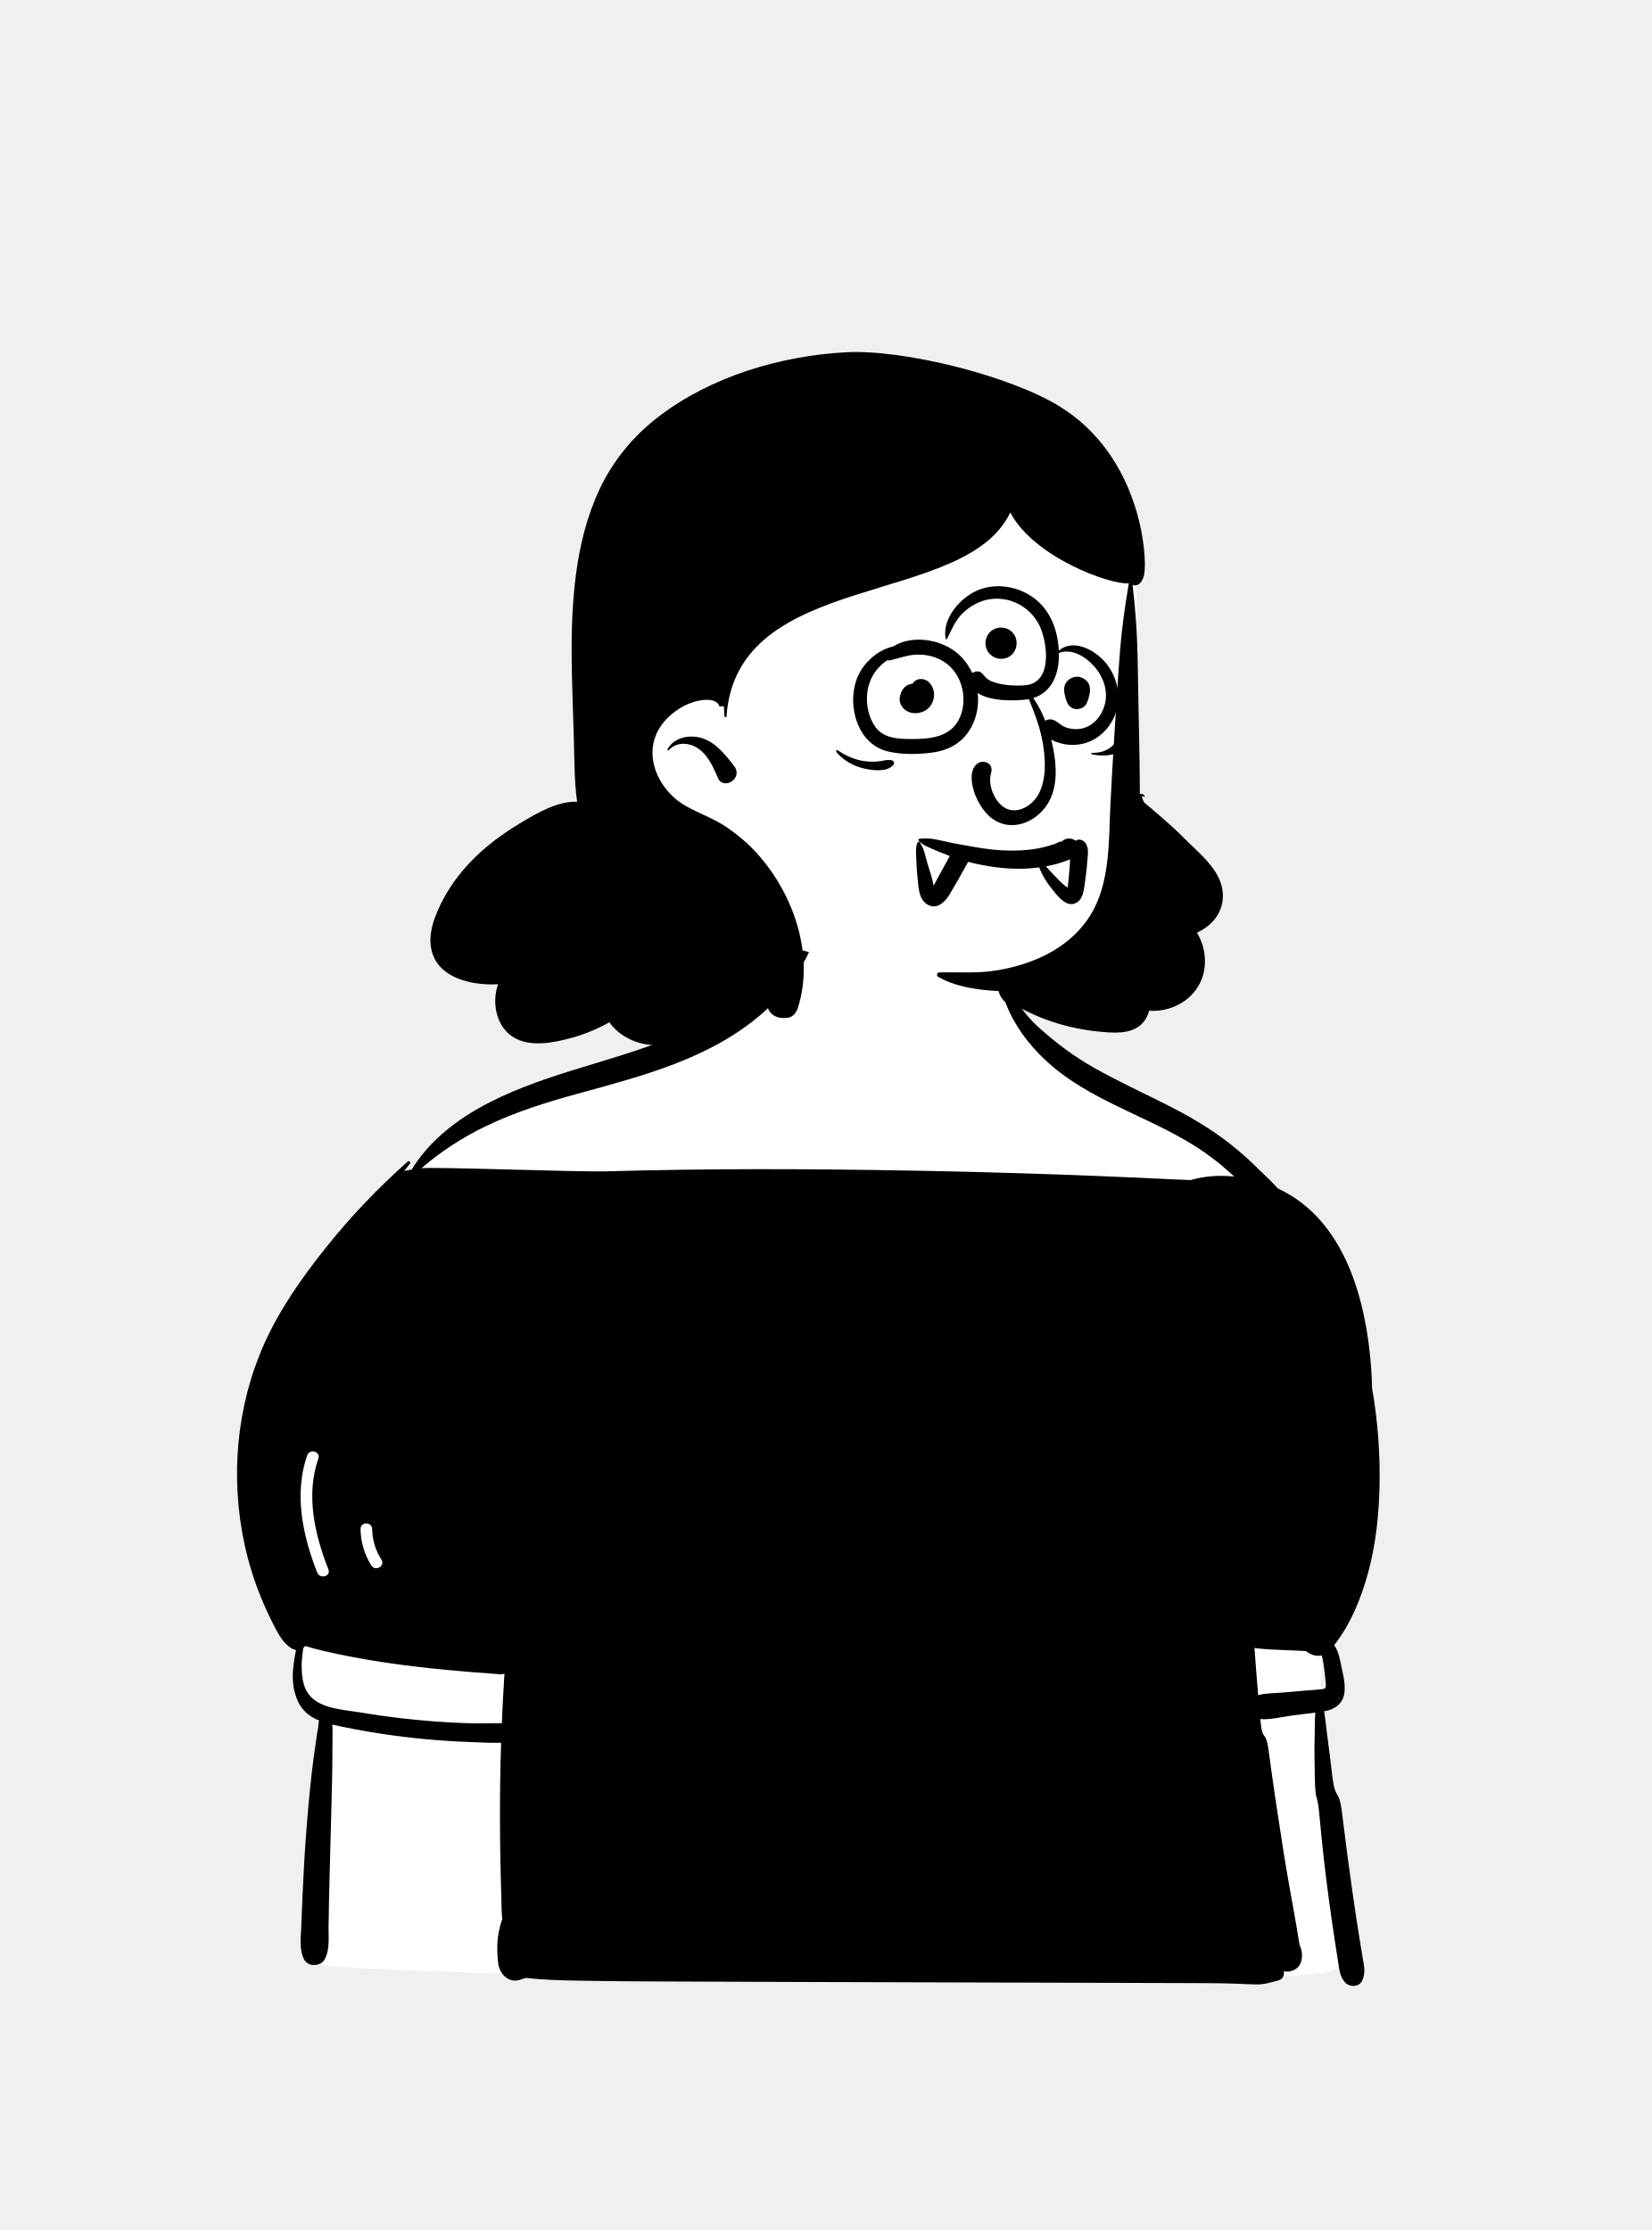
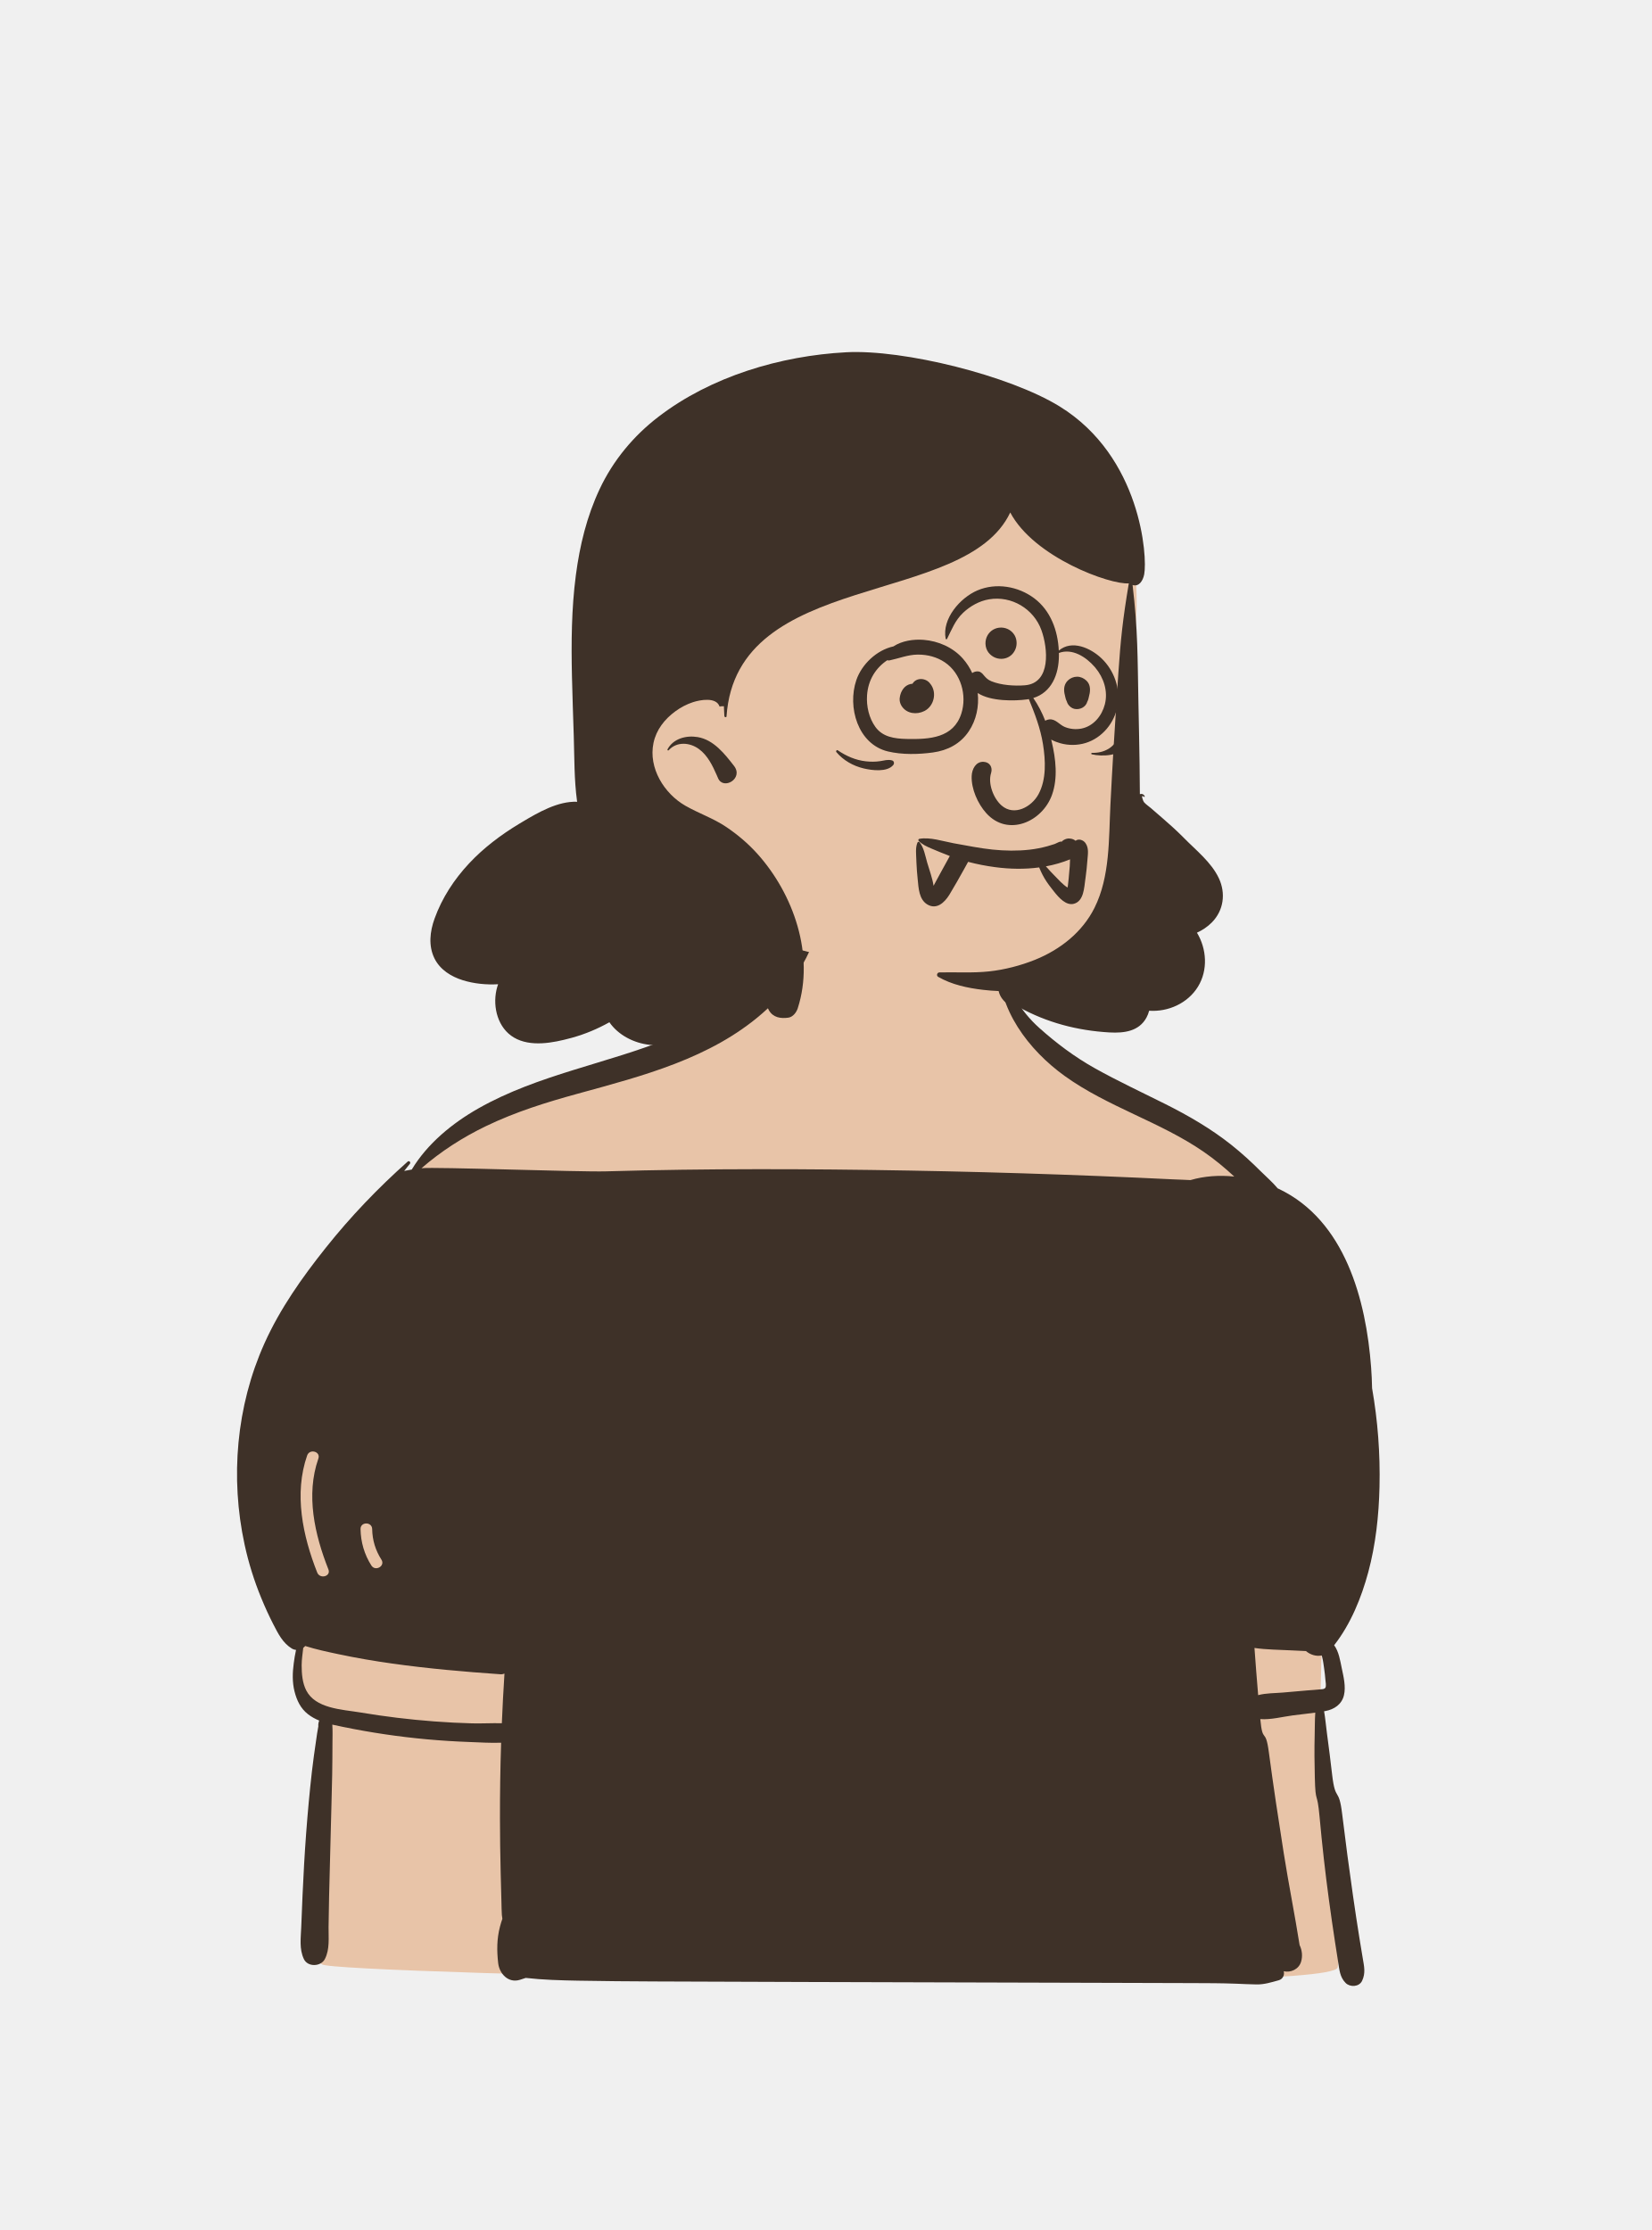
<svg xmlns="http://www.w3.org/2000/svg" width="240px" height="324px" viewBox="0 0 240 324" version="1.1">
  <g id="Introduction" stroke="none" stroke-width="1" fill="none" fill-rule="evenodd">
    <g id="variations" transform="translate(-1806, -2054)">
      <g id="images" transform="translate(126, 110)">
        <g id="a-person/bust" transform="translate(1680, 1944)">
          <g id="body/Dress" transform="translate(31.05634, 135.0528)" fill-rule="evenodd">
-             <path d="M161.739,136.424 C161.227,131.662 160.911,126.867 160.73,122.081 C160.549,117.3 160.786,112.461 160.89,107.679 C161.101,97.951 161.446,88.199 160.672,78.486 C159.94,69.306 158.26,60.19 155.609,51.369 C154.319,47.074 152.958,42.605 150.835,38.636 C148.7,34.645 145.319,31.988 141.604,29.551 C137.649,26.956 133.726,24.312 129.787,21.693 C126.48,19.495 120.53,16.937 117.817,13.998 C114.962,10.905 114.425,3.24 112.524,-0.423 C110.672,-3.991 105.431,-6.318 101.396,-6.318 C94.716,-6.318 89.655,-6.66 84.162,-0.478 C81.422,2.606 83.602,5.724 80.73,8.684 C78.089,11.406 71.335,14.202 67.932,15.782 C63.855,17.673 59.675,19.343 55.435,20.83 C51.11,22.348 46.676,23.479 42.326,24.911 C38.157,26.284 32.713,31.942 29.476,34.935 C26.467,37.719 25.721,37.407 23.433,40.789 C18.412,48.209 13.386,55.715 9.388,63.75 C7.397,67.752 5.469,71.962 4.746,76.406 C3.975,81.147 4.74,85.728 5.989,90.318 C7.262,94.989 11.302,99.437 12.618,104.096 C13.224,106.243 11.142,108.586 12.1,110.609 C12.578,111.62 13.181,112.52 13.867,113.4 C14.395,114.079 16.455,113.928 16.722,114.759 C16.991,115.597 15.501,117.338 15.479,118.206 C15.447,119.448 15.398,120.69 15.357,121.932 L15.116,129.275 C14.958,134.101 14.799,138.927 14.641,143.752 C14.589,145.327 14.514,146.866 14.892,148.361 C14.755,148.235 14.626,148.097 14.508,147.943 C14.161,147.49 13.427,147.874 13.721,148.403 C14.211,149.286 14.917,149.907 15.746,150.353 C16.709,151.774 162.573,154.947 163.291,150.794 C163.693,148.463 162.96,145.969 162.667,143.654 C162.362,141.242 162,138.841 161.739,136.424 Z" id="🎨-Background" fill="#FFFFFF" />
-             <path d="M13.569,76.415 C13.926,75.392 15.558,75.835 15.199,76.864 C13.352,82.158 14.662,87.918 16.659,92.971 C17.06,93.985 15.425,94.421 15.03,93.42 C12.929,88.105 11.629,81.974 13.569,76.415 M25.956,106.651 C31.166,107.384 36.38,107.836 41.625,108.202 C41.86,108.219 42.063,108.183 42.238,108.107 C42.082,110.51 41.955,112.915 41.856,115.32 C40.425,115.28 38.966,115.375 37.548,115.337 C35.695,115.287 33.844,115.194 31.996,115.052 C28.417,114.781 24.845,114.35 21.306,113.754 C19.983,113.532 18.304,113.397 16.797,112.957 C15.373,112.541 14.106,111.852 13.44,110.554 C12.874,109.455 12.771,108.109 12.771,106.894 C12.771,106.057 12.914,105.207 13.001,104.364 C13.109,104.288 13.206,104.197 13.284,104.096 C14.856,104.592 16.487,104.941 18.084,105.279 C20.685,105.833 23.323,106.281 25.956,106.651 M23.017,87.109 C23.046,88.724 23.493,90.192 24.362,91.552 C24.951,92.472 23.487,93.319 22.903,92.405 C21.88,90.804 21.361,89.006 21.327,87.109 C21.308,86.019 22.998,86.022 23.017,87.109 M156.566,104.732 C157.271,104.771 157.981,104.795 158.688,104.833 C159.313,105.367 160.177,105.64 160.966,105.471 C160.993,105.539 161.018,105.616 161.04,105.704 C161.18,106.247 161.249,106.83 161.33,107.384 C161.41,107.929 161.471,108.479 161.514,109.029 C161.535,109.305 161.668,109.931 161.499,110.172 C161.347,110.39 161.011,110.371 160.778,110.398 C160.153,110.466 159.519,110.498 158.89,110.55 C157.7,110.654 156.511,110.757 155.323,110.861 C154.159,110.962 152.881,110.931 151.742,111.237 C151.548,108.952 151.371,106.668 151.206,104.381 C152.97,104.641 154.814,104.634 156.566,104.732 M8.653,100.942 C9.363,102.314 10.018,103.662 11.376,104.487 C11.554,104.592 11.752,104.649 11.955,104.664 C11.803,105.317 11.708,105.985 11.623,106.602 C11.437,107.961 11.397,109.367 11.737,110.707 C12.069,112.011 12.618,113.175 13.696,114.01 C14.197,114.399 14.744,114.695 15.318,114.929 C15.221,115.202 15.164,115.473 15.194,115.771 C15.056,116.462 14.966,117.166 14.866,117.84 C14.649,119.336 14.431,120.834 14.26,122.339 C13.918,125.332 13.649,128.325 13.423,131.328 C13.197,134.323 13.035,137.322 12.899,140.323 C12.83,141.858 12.768,143.392 12.711,144.928 C12.654,146.507 12.399,148.122 13.096,149.587 C13.658,150.77 15.557,150.702 16.14,149.587 C16.88,148.168 16.662,146.484 16.681,144.928 C16.7,143.464 16.725,141.997 16.757,140.532 C16.821,137.533 16.914,134.536 16.987,131.537 C17.059,128.61 17.148,125.685 17.207,122.758 C17.237,121.225 17.239,119.693 17.247,118.161 C17.252,117.311 17.287,116.405 17.224,115.519 C17.752,115.644 18.285,115.749 18.811,115.857 C22.827,116.681 26.885,117.282 30.969,117.654 C33.021,117.84 35.078,117.971 37.136,118.045 C38.649,118.1 40.216,118.205 41.752,118.148 C41.632,121.817 41.577,125.488 41.583,129.16 C41.587,131.808 41.623,134.456 41.689,137.104 C41.725,138.497 41.754,139.89 41.797,141.283 C41.816,141.908 41.816,142.54 41.858,143.164 C41.871,143.358 41.898,143.546 41.934,143.732 C41.794,144.128 41.678,144.518 41.583,144.884 C41.118,146.659 41.118,148.365 41.325,150.174 C41.503,151.709 42.794,153.131 44.499,152.592 C44.775,152.505 45.052,152.414 45.327,152.321 C47.837,152.607 50.361,152.672 52.907,152.721 C56.628,152.793 60.35,152.816 64.073,152.835 C71.374,152.873 78.678,152.892 85.981,152.913 C100.658,152.955 115.335,152.996 130.011,153.038 C134.085,153.051 138.158,153.061 142.231,153.074 C144.34,153.08 146.444,153.082 148.55,153.163 C149.533,153.201 150.517,153.254 151.499,153.268 C152.638,153.288 153.646,152.96 154.734,152.662 C155.349,152.491 155.592,151.873 155.461,151.352 C156.445,151.586 157.639,151.087 157.975,149.978 C158.22,149.172 158.129,148.299 157.764,147.553 L157.764,147.551 C157.058,143.094 156.162,138.658 155.459,134.198 C154.687,129.314 153.946,124.419 153.293,119.516 C152.803,115.813 152.399,118.438 152.051,114.718 C153.57,114.836 155.287,114.374 156.792,114.177 C157.871,114.038 158.959,113.925 160.041,113.777 C159.961,114.868 159.984,115.98 159.954,117.026 C159.897,119.103 159.923,121.173 159.975,123.25 C160.077,127.26 160.303,124.926 160.664,128.919 C161.03,132.941 161.478,136.948 162.021,140.951 C162.299,143.012 162.597,145.07 162.912,147.126 C163.058,148.086 163.208,149.044 163.362,150.003 C163.546,151.134 163.605,152.205 164.452,153.055 C165.097,153.699 166.413,153.644 166.84,152.746 C167.38,151.611 167.135,150.639 166.935,149.447 C166.772,148.49 166.616,147.532 166.461,146.575 C166.132,144.523 165.819,142.468 165.525,140.412 C164.959,136.449 164.425,132.48 163.947,128.507 C163.466,124.501 162.967,126.841 162.494,122.836 C162.255,120.815 162.016,118.799 161.737,116.785 C161.596,115.749 161.507,114.646 161.321,113.579 C161.38,113.571 161.44,113.56 161.499,113.549 C162.783,113.315 163.88,112.59 164.203,111.267 C164.511,110.001 164.144,108.544 163.884,107.302 C163.662,106.243 163.462,104.892 162.78,103.985 C165.18,100.927 166.742,97.079 167.737,93.379 C168.822,89.349 169.276,85.141 169.372,80.976 C169.484,76.15 169.12,71.353 168.293,66.635 C168.274,65.635 168.228,64.635 168.154,63.637 C167.427,53.839 164.376,42.242 154.704,37.664 C154.666,37.645 154.626,37.628 154.586,37.611 C153.828,36.704 152.881,35.889 152.116,35.126 C150.762,33.773 149.347,32.479 147.847,31.287 C144.876,28.927 141.618,27.042 138.232,25.344 C134.807,23.626 131.332,22.014 127.985,20.139 C125.07,18.503 122.446,16.533 119.955,14.31 C117.156,11.809 115.164,8.438 114.382,4.759 C114.342,4.567 114.056,4.619 114.052,4.803 C113.847,11.547 118.398,17.507 123.635,21.278 C129.897,25.782 137.459,27.914 143.809,32.281 C145.387,33.365 146.864,34.589 148.269,35.889 C146.116,35.669 143.925,35.808 141.908,36.404 C141.114,36.356 140.315,36.341 139.518,36.303 C137.697,36.212 135.874,36.128 134.051,36.047 C130.335,35.882 126.616,35.732 122.898,35.601 C115.603,35.343 108.306,35.149 101.009,35.02 C86.344,34.76 71.661,34.709 56.999,35.134 C53.023,35.248 32.116,34.456 30.181,34.68 C33.027,32.215 36.149,30.203 39.583,28.548 C43.878,26.483 48.316,25.105 52.903,23.846 C62.349,21.253 72.158,18.752 79.717,12.164 C81.595,10.527 83.264,8.644 84.631,6.558 C85.937,4.567 87.388,2.018 87.424,-0.411 C87.449,-2.135 85.049,-2.763 84.196,-1.286 C83.666,-0.371 83.404,0.633 82.971,1.593 C82.54,2.544 82.028,3.461 81.46,4.338 C80.342,6.063 78.956,7.601 77.448,8.99 C74.233,11.953 70.337,14.124 66.306,15.766 C57.154,19.492 47.144,21.064 38.471,25.976 C34.677,28.126 31.045,31.091 28.766,34.874 C28.398,34.931 28.033,34.999 27.667,35.075 C27.94,34.73 28.214,34.386 28.491,34.043 C28.673,33.819 28.392,33.524 28.17,33.722 C23.858,37.56 19.886,41.705 16.286,46.224 C12.842,50.548 9.631,55.079 7.358,60.143 C3.272,69.24 2.372,79.644 4.483,89.371 C5.057,92.021 5.868,94.616 6.902,97.125 C7.434,98.421 8.011,99.697 8.653,100.942" id="🖍-Ink" fill="#000000" />
+             <path d="M161.739,136.424 C161.227,131.662 160.911,126.867 160.73,122.081 C160.549,117.3 160.786,112.461 160.89,107.679 C161.101,97.951 161.446,88.199 160.672,78.486 C159.94,69.306 158.26,60.19 155.609,51.369 C154.319,47.074 152.958,42.605 150.835,38.636 C148.7,34.645 145.319,31.988 141.604,29.551 C137.649,26.956 133.726,24.312 129.787,21.693 C126.48,19.495 120.53,16.937 117.817,13.998 C114.962,10.905 114.425,3.24 112.524,-0.423 C110.672,-3.991 105.431,-6.318 101.396,-6.318 C94.716,-6.318 89.655,-6.66 84.162,-0.478 C81.422,2.606 83.602,5.724 80.73,8.684 C78.089,11.406 71.335,14.202 67.932,15.782 C63.855,17.673 59.675,19.343 55.435,20.83 C51.11,22.348 46.676,23.479 42.326,24.911 C38.157,26.284 32.713,31.942 29.476,34.935 C26.467,37.719 25.721,37.407 23.433,40.789 C18.412,48.209 13.386,55.715 9.388,63.75 C7.397,67.752 5.469,71.962 4.746,76.406 C3.975,81.147 4.74,85.728 5.989,90.318 C7.262,94.989 11.302,99.437 12.618,104.096 C13.224,106.243 11.142,108.586 12.1,110.609 C12.578,111.62 13.181,112.52 13.867,113.4 C14.395,114.079 16.455,113.928 16.722,114.759 C16.991,115.597 15.501,117.338 15.479,118.206 C15.447,119.448 15.398,120.69 15.357,121.932 L15.116,129.275 C14.958,134.101 14.799,138.927 14.641,143.752 C14.589,145.327 14.514,146.866 14.892,148.361 C14.755,148.235 14.626,148.097 14.508,147.943 C14.161,147.49 13.427,147.874 13.721,148.403 C14.211,149.286 14.917,149.907 15.746,150.353 C16.709,151.774 162.573,154.947 163.291,150.794 C163.693,148.463 162.96,145.969 162.667,143.654 C162.362,141.242 162,138.841 161.739,136.424 Z" id="🎨-Background" fill="#e8c4a8" />
+             <path d="M13.569,76.415 C13.926,75.392 15.558,75.835 15.199,76.864 C13.352,82.158 14.662,87.918 16.659,92.971 C17.06,93.985 15.425,94.421 15.03,93.42 C12.929,88.105 11.629,81.974 13.569,76.415 M25.956,106.651 C31.166,107.384 36.38,107.836 41.625,108.202 C41.86,108.219 42.063,108.183 42.238,108.107 C42.082,110.51 41.955,112.915 41.856,115.32 C40.425,115.28 38.966,115.375 37.548,115.337 C35.695,115.287 33.844,115.194 31.996,115.052 C28.417,114.781 24.845,114.35 21.306,113.754 C19.983,113.532 18.304,113.397 16.797,112.957 C15.373,112.541 14.106,111.852 13.44,110.554 C12.874,109.455 12.771,108.109 12.771,106.894 C12.771,106.057 12.914,105.207 13.001,104.364 C13.109,104.288 13.206,104.197 13.284,104.096 C14.856,104.592 16.487,104.941 18.084,105.279 C20.685,105.833 23.323,106.281 25.956,106.651 M23.017,87.109 C23.046,88.724 23.493,90.192 24.362,91.552 C24.951,92.472 23.487,93.319 22.903,92.405 C21.88,90.804 21.361,89.006 21.327,87.109 C21.308,86.019 22.998,86.022 23.017,87.109 M156.566,104.732 C157.271,104.771 157.981,104.795 158.688,104.833 C159.313,105.367 160.177,105.64 160.966,105.471 C160.993,105.539 161.018,105.616 161.04,105.704 C161.18,106.247 161.249,106.83 161.33,107.384 C161.41,107.929 161.471,108.479 161.514,109.029 C161.535,109.305 161.668,109.931 161.499,110.172 C161.347,110.39 161.011,110.371 160.778,110.398 C160.153,110.466 159.519,110.498 158.89,110.55 C157.7,110.654 156.511,110.757 155.323,110.861 C154.159,110.962 152.881,110.931 151.742,111.237 C151.548,108.952 151.371,106.668 151.206,104.381 C152.97,104.641 154.814,104.634 156.566,104.732 M8.653,100.942 C9.363,102.314 10.018,103.662 11.376,104.487 C11.554,104.592 11.752,104.649 11.955,104.664 C11.803,105.317 11.708,105.985 11.623,106.602 C11.437,107.961 11.397,109.367 11.737,110.707 C12.069,112.011 12.618,113.175 13.696,114.01 C14.197,114.399 14.744,114.695 15.318,114.929 C15.221,115.202 15.164,115.473 15.194,115.771 C15.056,116.462 14.966,117.166 14.866,117.84 C14.649,119.336 14.431,120.834 14.26,122.339 C13.918,125.332 13.649,128.325 13.423,131.328 C13.197,134.323 13.035,137.322 12.899,140.323 C12.83,141.858 12.768,143.392 12.711,144.928 C12.654,146.507 12.399,148.122 13.096,149.587 C13.658,150.77 15.557,150.702 16.14,149.587 C16.88,148.168 16.662,146.484 16.681,144.928 C16.7,143.464 16.725,141.997 16.757,140.532 C16.821,137.533 16.914,134.536 16.987,131.537 C17.059,128.61 17.148,125.685 17.207,122.758 C17.237,121.225 17.239,119.693 17.247,118.161 C17.252,117.311 17.287,116.405 17.224,115.519 C17.752,115.644 18.285,115.749 18.811,115.857 C22.827,116.681 26.885,117.282 30.969,117.654 C33.021,117.84 35.078,117.971 37.136,118.045 C38.649,118.1 40.216,118.205 41.752,118.148 C41.632,121.817 41.577,125.488 41.583,129.16 C41.587,131.808 41.623,134.456 41.689,137.104 C41.725,138.497 41.754,139.89 41.797,141.283 C41.816,141.908 41.816,142.54 41.858,143.164 C41.871,143.358 41.898,143.546 41.934,143.732 C41.794,144.128 41.678,144.518 41.583,144.884 C41.118,146.659 41.118,148.365 41.325,150.174 C41.503,151.709 42.794,153.131 44.499,152.592 C44.775,152.505 45.052,152.414 45.327,152.321 C47.837,152.607 50.361,152.672 52.907,152.721 C56.628,152.793 60.35,152.816 64.073,152.835 C71.374,152.873 78.678,152.892 85.981,152.913 C100.658,152.955 115.335,152.996 130.011,153.038 C134.085,153.051 138.158,153.061 142.231,153.074 C144.34,153.08 146.444,153.082 148.55,153.163 C149.533,153.201 150.517,153.254 151.499,153.268 C152.638,153.288 153.646,152.96 154.734,152.662 C155.349,152.491 155.592,151.873 155.461,151.352 C156.445,151.586 157.639,151.087 157.975,149.978 C158.22,149.172 158.129,148.299 157.764,147.553 L157.764,147.551 C157.058,143.094 156.162,138.658 155.459,134.198 C154.687,129.314 153.946,124.419 153.293,119.516 C152.803,115.813 152.399,118.438 152.051,114.718 C153.57,114.836 155.287,114.374 156.792,114.177 C157.871,114.038 158.959,113.925 160.041,113.777 C159.961,114.868 159.984,115.98 159.954,117.026 C159.897,119.103 159.923,121.173 159.975,123.25 C160.077,127.26 160.303,124.926 160.664,128.919 C161.03,132.941 161.478,136.948 162.021,140.951 C162.299,143.012 162.597,145.07 162.912,147.126 C163.058,148.086 163.208,149.044 163.362,150.003 C163.546,151.134 163.605,152.205 164.452,153.055 C165.097,153.699 166.413,153.644 166.84,152.746 C167.38,151.611 167.135,150.639 166.935,149.447 C166.772,148.49 166.616,147.532 166.461,146.575 C166.132,144.523 165.819,142.468 165.525,140.412 C164.959,136.449 164.425,132.48 163.947,128.507 C163.466,124.501 162.967,126.841 162.494,122.836 C162.255,120.815 162.016,118.799 161.737,116.785 C161.596,115.749 161.507,114.646 161.321,113.579 C161.38,113.571 161.44,113.56 161.499,113.549 C162.783,113.315 163.88,112.59 164.203,111.267 C164.511,110.001 164.144,108.544 163.884,107.302 C163.662,106.243 163.462,104.892 162.78,103.985 C165.18,100.927 166.742,97.079 167.737,93.379 C168.822,89.349 169.276,85.141 169.372,80.976 C169.484,76.15 169.12,71.353 168.293,66.635 C168.274,65.635 168.228,64.635 168.154,63.637 C167.427,53.839 164.376,42.242 154.704,37.664 C154.666,37.645 154.626,37.628 154.586,37.611 C153.828,36.704 152.881,35.889 152.116,35.126 C150.762,33.773 149.347,32.479 147.847,31.287 C144.876,28.927 141.618,27.042 138.232,25.344 C134.807,23.626 131.332,22.014 127.985,20.139 C125.07,18.503 122.446,16.533 119.955,14.31 C117.156,11.809 115.164,8.438 114.382,4.759 C114.342,4.567 114.056,4.619 114.052,4.803 C113.847,11.547 118.398,17.507 123.635,21.278 C129.897,25.782 137.459,27.914 143.809,32.281 C145.387,33.365 146.864,34.589 148.269,35.889 C146.116,35.669 143.925,35.808 141.908,36.404 C141.114,36.356 140.315,36.341 139.518,36.303 C137.697,36.212 135.874,36.128 134.051,36.047 C130.335,35.882 126.616,35.732 122.898,35.601 C115.603,35.343 108.306,35.149 101.009,35.02 C86.344,34.76 71.661,34.709 56.999,35.134 C53.023,35.248 32.116,34.456 30.181,34.68 C33.027,32.215 36.149,30.203 39.583,28.548 C43.878,26.483 48.316,25.105 52.903,23.846 C62.349,21.253 72.158,18.752 79.717,12.164 C81.595,10.527 83.264,8.644 84.631,6.558 C85.937,4.567 87.388,2.018 87.424,-0.411 C87.449,-2.135 85.049,-2.763 84.196,-1.286 C83.666,-0.371 83.404,0.633 82.971,1.593 C82.54,2.544 82.028,3.461 81.46,4.338 C80.342,6.063 78.956,7.601 77.448,8.99 C74.233,11.953 70.337,14.124 66.306,15.766 C57.154,19.492 47.144,21.064 38.471,25.976 C34.677,28.126 31.045,31.091 28.766,34.874 C28.398,34.931 28.033,34.999 27.667,35.075 C27.94,34.73 28.214,34.386 28.491,34.043 C28.673,33.819 28.392,33.524 28.17,33.722 C23.858,37.56 19.886,41.705 16.286,46.224 C12.842,50.548 9.631,55.079 7.358,60.143 C3.272,69.24 2.372,79.644 4.483,89.371 C5.057,92.021 5.868,94.616 6.902,97.125 C7.434,98.421 8.011,99.697 8.653,100.942" id="🖍-Ink" fill="#3e3128" />
          </g>
          <g id="head/Medium-2" transform="translate(78.59155, 38.04305)" fill-rule="evenodd">
-             <path d="M82.78,35.417 C76.43,26.674 64.739,24.16 54.6,26.286 C34.779,29.901 15.842,45.028 12.34,65.602 C6.876,78.049 10.365,97.653 26.256,99.118 C28.518,99.246 30.759,98.725 33.026,99.006 C46.858,101.216 63.203,110.678 75.447,99.52 C76.061,99.96 76.869,100.172 77.557,99.906 C82.769,97.891 83.013,92.063 83.458,87.272 C84.032,81.081 84.57,74.887 85.072,68.691 C85.251,58.004 89.485,44.651 82.78,35.417 L82.78,35.417 Z" id="🎨-Background" fill="#FFFFFF" />
-             <path d="M44.351,13.139 C52.697,12.695 68.073,16.519 75.353,21.002 C87.215,28.306 88.135,42.876 87.651,45.395 C87.467,46.357 86.88,47.246 85.961,46.951 C86.74,53.57 86.679,57.353 86.81,64.011 L86.9,68.456 C86.958,71.419 87.009,74.383 87.021,77.347 C87.321,77.235 87.617,77.372 87.727,77.66 C87.754,77.73 87.659,77.768 87.613,77.728 C87.085,77.267 87.461,78.317 87.642,78.531 C87.894,78.824 88.312,79.101 88.606,79.353 L89.403,80.044 L89.403,80.044 L90.201,80.733 C91.231,81.622 92.228,82.513 93.189,83.471 L93.45,83.734 C95.201,85.514 97.397,87.236 98.487,89.538 C99.528,91.736 99.207,94.227 97.477,95.98 C96.847,96.616 96.112,97.102 95.313,97.47 C96.735,99.812 96.942,102.908 95.459,105.317 C93.974,107.735 91.118,109.001 88.367,108.807 C88.282,109.151 88.151,109.487 87.978,109.806 C86.887,111.811 84.718,112.072 82.66,111.964 L82.58,111.96 C77.949,111.693 73.494,110.533 69.437,108.278 C68.03,108.373 66.775,107.217 66.501,105.949 C65.761,105.922 65.018,105.86 64.259,105.774 C62.009,105.514 59.702,105.03 57.718,103.886 C57.414,103.711 57.556,103.248 57.894,103.239 C60.311,103.184 62.73,103.352 65.142,103.09 C67.356,102.851 69.716,102.24 71.78,101.409 C75.49,99.913 78.672,97.375 80.428,93.858 C82.701,89.305 82.494,83.838 82.741,78.892 C83.015,73.418 83.352,67.948 83.712,62.48 L83.887,59.858 C84.237,54.749 84.527,52.015 85.413,46.712 C82.741,46.951 71.639,42.953 68.187,36.415 C61.634,50.325 28.436,44.632 26.964,66.046 C26.952,66.228 26.664,66.177 26.654,66.004 L26.626,65.516 C26.613,65.275 26.601,65.037 26.593,64.802 L26.586,64.567 L26.064,64.573 C26.064,64.638 25.971,64.662 25.948,64.592 C25.456,63.195 23.111,63.645 22.09,63.977 C21.171,64.277 20.305,64.738 19.528,65.307 C17.966,66.448 16.756,67.984 16.354,69.905 C15.592,73.553 17.913,77.269 20.996,79.029 C22.94,80.139 25.069,80.856 26.932,82.113 C28.578,83.223 30.112,84.522 31.441,86 C36.706,91.852 39.803,100.729 37.312,108.454 C37.122,109.043 36.619,109.717 35.954,109.813 C34.853,109.971 33.752,109.811 33.135,108.762 C32.894,108.352 32.78,107.885 32.806,107.424 C32.379,108.891 30.995,110.341 29.719,110.886 C27.98,111.63 26.022,111.408 24.488,110.449 L24.294,110.592 C21.8,112.429 19.014,114.103 15.818,113.765 C13.502,113.52 11.229,112.34 9.949,110.481 C8.246,111.438 6.427,112.201 4.551,112.721 L4.351,112.775 C1.77,113.479 -1.522,114.123 -3.932,112.695 C-6.245,111.324 -7.014,108.329 -6.471,105.828 C-6.406,105.531 -6.323,105.241 -6.222,104.96 C-7.963,105.053 -9.701,104.886 -11.353,104.375 C-13.041,103.852 -14.651,102.848 -15.46,101.221 C-16.373,99.38 -16.13,97.288 -15.45,95.413 C-14.362,92.406 -12.613,89.73 -10.434,87.399 C-8.34,85.155 -5.813,83.252 -3.187,81.665 L-2.745,81.4 C-0.381,79.99 2.47,78.337 5.263,78.446 C5.254,78.41 5.248,78.376 5.244,78.34 C4.821,75.227 4.87,72.053 4.771,68.914 C4.68,66.027 4.576,63.14 4.509,60.251 C4.399,55.339 4.435,50.406 5.075,45.528 C5.643,41.2 6.666,36.979 8.531,33.016 C10.49,28.853 13.439,25.3 17.081,22.506 C24.725,16.641 34.821,13.646 44.351,13.139 Z M18.389,70.831 C19.221,69.261 21.116,68.766 22.779,69.049 C25.109,69.447 26.694,71.484 28.054,73.236 C29.482,75.073 26.504,76.804 25.737,75.025 L25.555,74.604 C24.94,73.193 24.212,71.705 22.956,70.785 C21.621,69.808 19.737,69.664 18.558,70.962 C18.473,71.057 18.332,70.935 18.389,70.831 Z" id="🖍-Ink" fill="#000000" />
+             <path d="M82.78,35.417 C76.43,26.674 64.739,24.16 54.6,26.286 C34.779,29.901 15.842,45.028 12.34,65.602 C6.876,78.049 10.365,97.653 26.256,99.118 C28.518,99.246 30.759,98.725 33.026,99.006 C46.858,101.216 63.203,110.678 75.447,99.52 C76.061,99.96 76.869,100.172 77.557,99.906 C82.769,97.891 83.013,92.063 83.458,87.272 C84.032,81.081 84.57,74.887 85.072,68.691 C85.251,58.004 89.485,44.651 82.78,35.417 L82.78,35.417 Z" id="🎨-Background" fill="#e8c4a8" />
+             <path d="M44.351,13.139 C52.697,12.695 68.073,16.519 75.353,21.002 C87.215,28.306 88.135,42.876 87.651,45.395 C87.467,46.357 86.88,47.246 85.961,46.951 C86.74,53.57 86.679,57.353 86.81,64.011 L86.9,68.456 C86.958,71.419 87.009,74.383 87.021,77.347 C87.321,77.235 87.617,77.372 87.727,77.66 C87.754,77.73 87.659,77.768 87.613,77.728 C87.085,77.267 87.461,78.317 87.642,78.531 C87.894,78.824 88.312,79.101 88.606,79.353 L89.403,80.044 L89.403,80.044 L90.201,80.733 C91.231,81.622 92.228,82.513 93.189,83.471 L93.45,83.734 C95.201,85.514 97.397,87.236 98.487,89.538 C99.528,91.736 99.207,94.227 97.477,95.98 C96.847,96.616 96.112,97.102 95.313,97.47 C96.735,99.812 96.942,102.908 95.459,105.317 C93.974,107.735 91.118,109.001 88.367,108.807 C88.282,109.151 88.151,109.487 87.978,109.806 C86.887,111.811 84.718,112.072 82.66,111.964 L82.58,111.96 C77.949,111.693 73.494,110.533 69.437,108.278 C68.03,108.373 66.775,107.217 66.501,105.949 C65.761,105.922 65.018,105.86 64.259,105.774 C62.009,105.514 59.702,105.03 57.718,103.886 C57.414,103.711 57.556,103.248 57.894,103.239 C60.311,103.184 62.73,103.352 65.142,103.09 C67.356,102.851 69.716,102.24 71.78,101.409 C75.49,99.913 78.672,97.375 80.428,93.858 C82.701,89.305 82.494,83.838 82.741,78.892 C83.015,73.418 83.352,67.948 83.712,62.48 L83.887,59.858 C84.237,54.749 84.527,52.015 85.413,46.712 C82.741,46.951 71.639,42.953 68.187,36.415 C61.634,50.325 28.436,44.632 26.964,66.046 C26.952,66.228 26.664,66.177 26.654,66.004 L26.626,65.516 C26.613,65.275 26.601,65.037 26.593,64.802 L26.586,64.567 L26.064,64.573 C26.064,64.638 25.971,64.662 25.948,64.592 C25.456,63.195 23.111,63.645 22.09,63.977 C21.171,64.277 20.305,64.738 19.528,65.307 C17.966,66.448 16.756,67.984 16.354,69.905 C15.592,73.553 17.913,77.269 20.996,79.029 C22.94,80.139 25.069,80.856 26.932,82.113 C28.578,83.223 30.112,84.522 31.441,86 C36.706,91.852 39.803,100.729 37.312,108.454 C37.122,109.043 36.619,109.717 35.954,109.813 C34.853,109.971 33.752,109.811 33.135,108.762 C32.894,108.352 32.78,107.885 32.806,107.424 C32.379,108.891 30.995,110.341 29.719,110.886 C27.98,111.63 26.022,111.408 24.488,110.449 L24.294,110.592 C21.8,112.429 19.014,114.103 15.818,113.765 C13.502,113.52 11.229,112.34 9.949,110.481 C8.246,111.438 6.427,112.201 4.551,112.721 L4.351,112.775 C1.77,113.479 -1.522,114.123 -3.932,112.695 C-6.245,111.324 -7.014,108.329 -6.471,105.828 C-6.406,105.531 -6.323,105.241 -6.222,104.96 C-7.963,105.053 -9.701,104.886 -11.353,104.375 C-13.041,103.852 -14.651,102.848 -15.46,101.221 C-16.373,99.38 -16.13,97.288 -15.45,95.413 C-14.362,92.406 -12.613,89.73 -10.434,87.399 C-8.34,85.155 -5.813,83.252 -3.187,81.665 L-2.745,81.4 C-0.381,79.99 2.47,78.337 5.263,78.446 C5.254,78.41 5.248,78.376 5.244,78.34 C4.821,75.227 4.87,72.053 4.771,68.914 C4.68,66.027 4.576,63.14 4.509,60.251 C4.399,55.339 4.435,50.406 5.075,45.528 C5.643,41.2 6.666,36.979 8.531,33.016 C10.49,28.853 13.439,25.3 17.081,22.506 C24.725,16.641 34.821,13.646 44.351,13.139 Z M18.389,70.831 C19.221,69.261 21.116,68.766 22.779,69.049 C25.109,69.447 26.694,71.484 28.054,73.236 C29.482,75.073 26.504,76.804 25.737,75.025 L25.555,74.604 C24.94,73.193 24.212,71.705 22.956,70.785 C21.621,69.808 19.737,69.664 18.558,70.962 C18.473,71.057 18.332,70.935 18.389,70.831 Z" id="🖍-Ink" fill="#3e3128" />
          </g>
-           <g id="face/Monster" transform="translate(112.1831, 77.35421)" fill="#000000" fill-rule="evenodd">
+           <g id="face/Monster" transform="translate(112.1831, 77.35421)" fill="#3e3128" fill-rule="evenodd">
            <path d="M21.372,44.526 C22.905,44.23 24.811,44.874 26.339,45.157 L26.453,45.177 C28.306,45.501 30.155,45.892 32.028,46.083 C33.817,46.266 35.644,46.299 37.432,46.093 C38.291,45.994 39.143,45.826 39.978,45.601 C40.335,45.504 40.689,45.396 41.039,45.277 L41.078,45.261 C41.335,45.155 42.03,44.755 42.022,44.978 C42.217,44.753 42.487,44.593 42.782,44.515 C43.199,44.405 43.735,44.508 44.084,44.803 C44.538,44.443 45.219,44.701 45.523,45.132 C46.045,45.871 45.875,46.737 45.808,47.594 L45.802,47.669 C45.745,48.477 45.657,49.279 45.549,50.081 L45.501,50.425 C45.333,51.61 45.287,53.566 43.85,53.955 C42.714,54.263 41.675,53.093 40.942,52.165 L40.541,51.651 C40.067,51.049 39.636,50.428 39.288,49.743 C39.13,49.432 38.977,49.112 38.845,48.789 C38.828,48.748 38.816,48.711 38.803,48.675 C36.696,48.958 34.54,48.918 32.428,48.639 C31.09,48.463 29.773,48.208 28.475,47.865 L27.89,48.924 C27.205,50.158 26.51,51.389 25.779,52.596 L25.723,52.688 C25.039,53.776 23.894,54.866 22.541,54.051 C21.329,53.321 21.278,51.662 21.15,50.423 C21.065,49.596 20.996,48.763 20.963,47.932 L20.951,47.575 C20.929,46.769 20.798,45.834 21.108,45.08 C21.153,44.97 21.311,44.885 21.406,45.001 C22.053,45.788 22.249,47.009 22.529,47.975 C22.84,49.051 23.291,50.225 23.453,51.341 L23.498,51.262 L23.498,51.262 C23.658,50.959 23.82,50.658 23.984,50.357 L24.474,49.454 C24.914,48.639 25.361,47.829 25.813,47.021 C25.297,46.827 24.786,46.619 24.277,46.407 L23.122,45.924 C22.462,45.646 21.79,45.331 21.294,44.824 C21.206,44.734 21.236,44.552 21.372,44.526 Z M43.285,47.503 C42.146,47.966 40.969,48.3 39.771,48.521 C39.848,48.601 39.925,48.68 39.997,48.763 C40.279,49.09 40.578,49.403 40.879,49.713 L41.06,49.899 C41.521,50.372 42.213,51.152 42.92,51.605 L42.958,51.4 C42.965,51.365 42.969,51.334 42.972,51.311 L43.047,50.638 C43.06,50.526 43.071,50.414 43.083,50.302 C43.143,49.695 43.192,49.088 43.243,48.481 C43.269,48.161 43.275,47.832 43.285,47.503 Z M29.816,8.431 C32.527,7.273 35.744,7.82 38.078,9.569 C40.467,11.36 41.512,14.27 41.65,17.174 C43.54,15.561 46.261,16.782 47.852,18.294 C49.688,20.04 50.617,22.673 50.189,25.173 C49.762,27.664 47.96,29.861 45.523,30.602 C44.356,30.956 43.056,30.964 41.883,30.635 C41.485,30.522 40.996,30.349 40.545,30.107 C40.571,30.21 40.597,30.314 40.622,30.417 C41.207,32.896 41.539,35.683 40.661,38.134 C39.249,42.074 34.234,44.279 31.103,40.782 C29.873,39.41 28.918,37.26 28.992,35.388 C29.031,34.405 29.588,33.267 30.738,33.334 C31.629,33.385 32.052,34.131 31.824,34.921 L31.81,34.967 C31.327,36.477 32.152,38.659 33.348,39.689 C35.181,41.268 37.697,39.894 38.699,38.042 C39.868,35.883 39.725,33.116 39.352,30.768 C38.985,28.462 38.167,26.353 37.299,24.219 C37.207,24.236 37.114,24.251 37.018,24.264 C35.292,24.499 31.779,24.587 29.872,23.336 C30.076,25.267 29.674,27.255 28.578,28.89 C27.356,30.712 25.515,31.677 23.372,31.972 C21.291,32.26 18.879,32.318 16.824,31.824 C12.449,30.774 10.906,25.37 12.23,21.47 C13.012,19.162 15.196,17.087 17.624,16.563 C18.875,15.74 20.554,15.496 21.998,15.609 C24.153,15.777 26.277,16.708 27.72,18.345 C28.272,18.97 28.726,19.678 29.075,20.435 C29.193,20.343 29.33,20.273 29.484,20.237 C29.726,20.18 29.937,20.168 30.173,20.251 C30.291,20.293 30.461,20.44 30.563,20.535 L30.796,20.809 C31.082,21.142 31.353,21.422 31.862,21.629 C33.281,22.206 35.204,22.332 36.711,22.214 C40.556,21.913 40.072,16.818 39.125,14.2 C38.003,11.099 34.788,9.17 31.516,9.721 C30.111,9.957 28.77,10.706 27.741,11.684 C26.593,12.776 26.101,14.094 25.412,15.476 C25.371,15.558 25.23,15.541 25.213,15.45 C24.647,12.536 27.331,9.493 29.816,8.431 Z M9.337,31.926 C9.22,31.788 9.373,31.547 9.541,31.661 C10.766,32.494 12.129,33.095 13.611,33.257 C14.307,33.334 15.008,33.339 15.701,33.232 C16.292,33.141 16.824,32.961 17.413,33.123 C17.727,33.21 17.784,33.574 17.592,33.803 C16.702,34.863 14.51,34.58 13.314,34.295 C11.768,33.928 10.367,33.137 9.337,31.926 Z M50.579,29.99 C51.18,29.617 51.897,30.355 51.541,30.952 C50.627,32.483 47.979,32.607 46.443,32.241 C46.323,32.213 46.351,32.024 46.472,32.027 C47.355,32.049 48.153,31.879 48.914,31.418 C49.563,31.025 49.951,30.378 50.579,29.99 Z M21.22,17.753 L21.1,17.754 C19.695,17.776 18.409,18.312 17.056,18.595 C16.943,18.619 16.831,18.607 16.729,18.57 C15.081,19.67 13.945,21.399 13.79,23.675 C13.684,25.252 14.068,26.969 15.004,28.263 C16.069,29.736 17.785,29.963 19.474,30.007 L19.646,30.011 C22.84,30.073 26.354,29.884 27.492,26.312 C28.335,23.668 27.435,20.459 25.088,18.875 C23.948,18.106 22.587,17.751 21.22,17.753 Z M46.953,19.649 L46.859,19.539 C45.606,18.101 43.62,16.792 41.662,17.516 L41.667,17.758 C41.668,17.798 41.668,17.839 41.668,17.879 C41.662,20.656 40.587,23.247 37.943,24.062 C38.652,25.074 39.222,26.197 39.679,27.363 C39.84,27.258 40.035,27.191 40.263,27.168 C41.193,27.073 41.727,27.948 42.534,28.274 C43.289,28.58 44.146,28.658 44.944,28.501 C46.688,28.155 47.912,26.65 48.341,24.98 C48.826,23.092 48.185,21.113 46.953,19.649 Z M20.395,21.985 C20.976,21.002 22.412,21.145 22.987,22.011 L23.015,22.055 L23.021,22.047 C23.979,23.289 23.516,25.251 22.124,25.95 C21.008,26.509 19.589,26.363 18.847,25.273 C18.681,25.028 18.574,24.741 18.535,24.45 C18.508,24.252 18.523,24.054 18.568,23.857 L18.557,23.903 C18.579,23.804 18.613,23.648 18.622,23.611 C18.721,23.21 18.956,22.781 19.25,22.49 C19.553,22.192 19.974,22.01 20.395,21.985 Z M44.303,20.964 C44.819,20.964 45.276,21.18 45.648,21.522 C46.178,22.008 46.251,22.708 46.137,23.372 C46.102,23.575 46.054,23.771 46.003,23.97 L45.96,24.151 C45.952,24.181 45.944,24.21 45.935,24.24 C45.903,24.363 45.853,24.477 45.793,24.585 C45.572,25.406 44.68,25.814 43.894,25.635 C43.523,25.55 43.154,25.243 42.966,24.921 C42.904,24.815 42.86,24.709 42.829,24.603 L42.676,24.24 L42.676,24.24 C42.647,24.153 42.629,24.059 42.606,23.97 C42.555,23.771 42.506,23.575 42.47,23.372 C42.349,22.686 42.445,22.035 42.959,21.522 C43.304,21.176 43.816,20.964 44.303,20.964 Z M32.954,13.845 C33.848,13.725 34.759,14.142 35.221,14.932 C35.623,15.619 35.621,16.543 35.221,17.23 L35.187,17.288 L35.187,17.288 C34.45,18.553 32.731,18.716 31.697,17.738 L31.647,17.691 L31.647,17.691 C30.982,17.063 30.832,16.02 31.176,15.204 C31.491,14.458 32.151,13.953 32.954,13.845 Z" id="🖍-Ink" />
          </g>
          <g id="facial-hair/*-None" transform="translate(104.5775, 109.4794)" />
          <g id="accessories/*-None" transform="translate(88.52113, 88.97847)" />
        </g>
      </g>
    </g>
  </g>
</svg>
